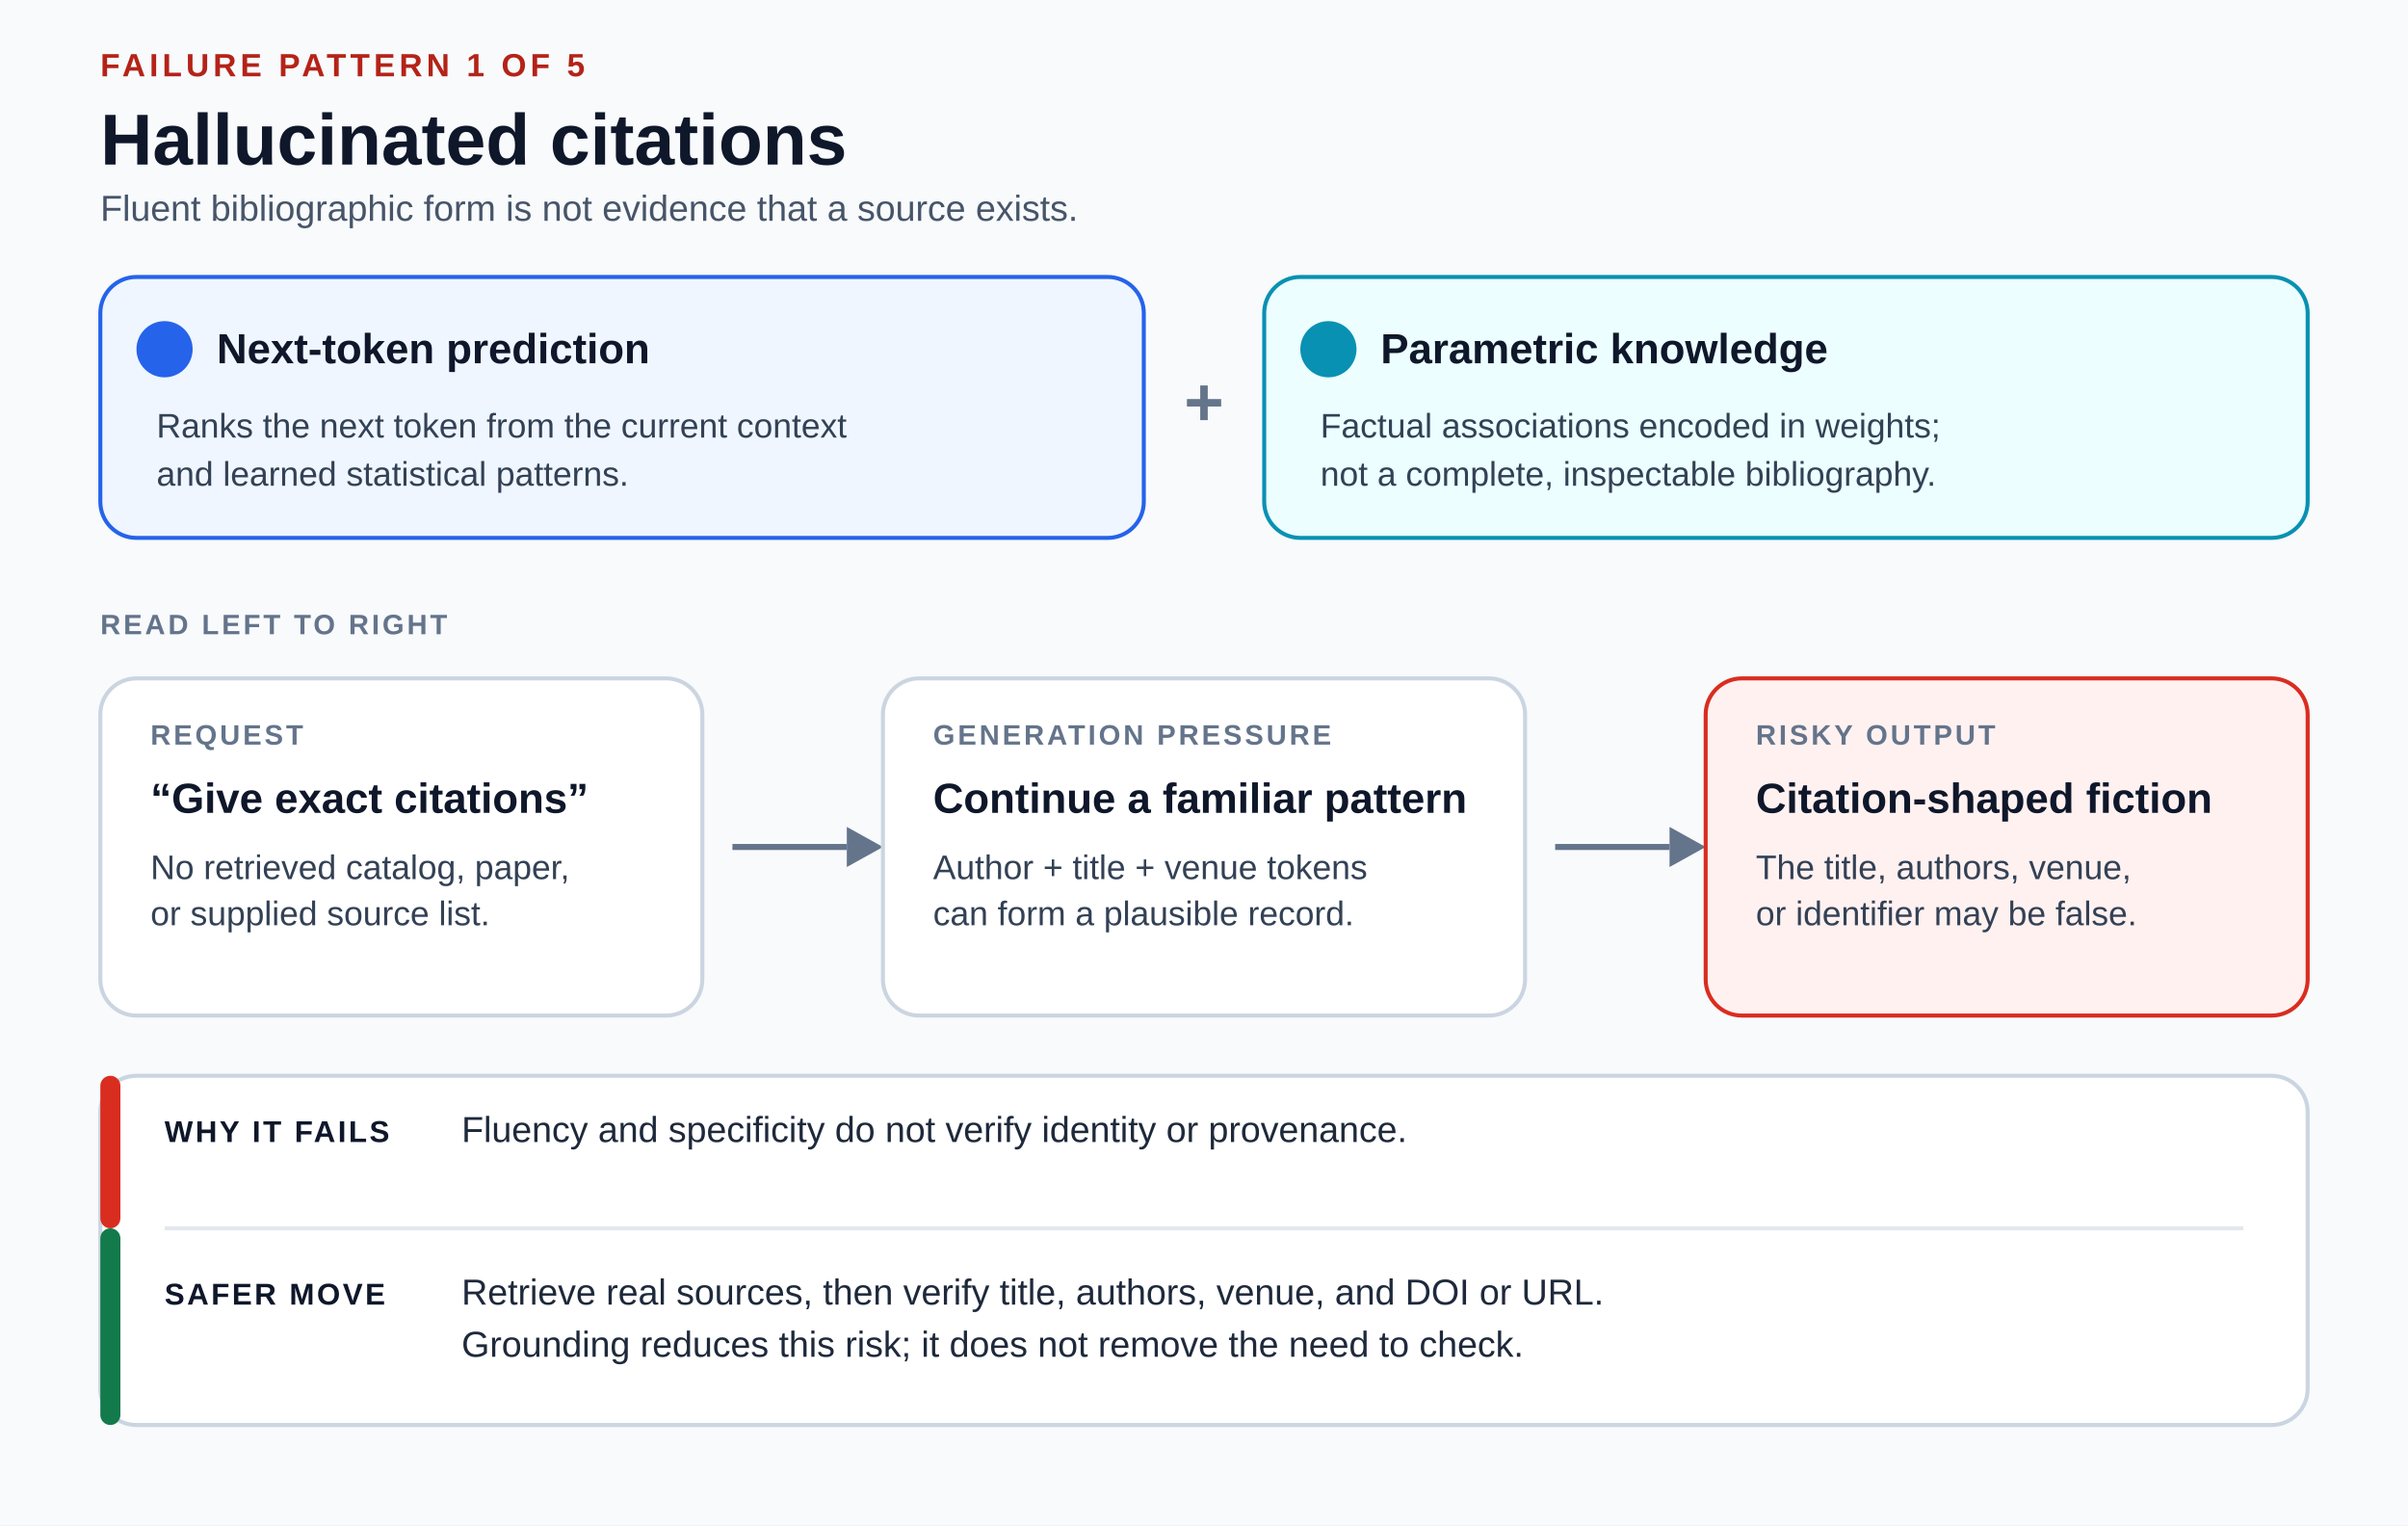
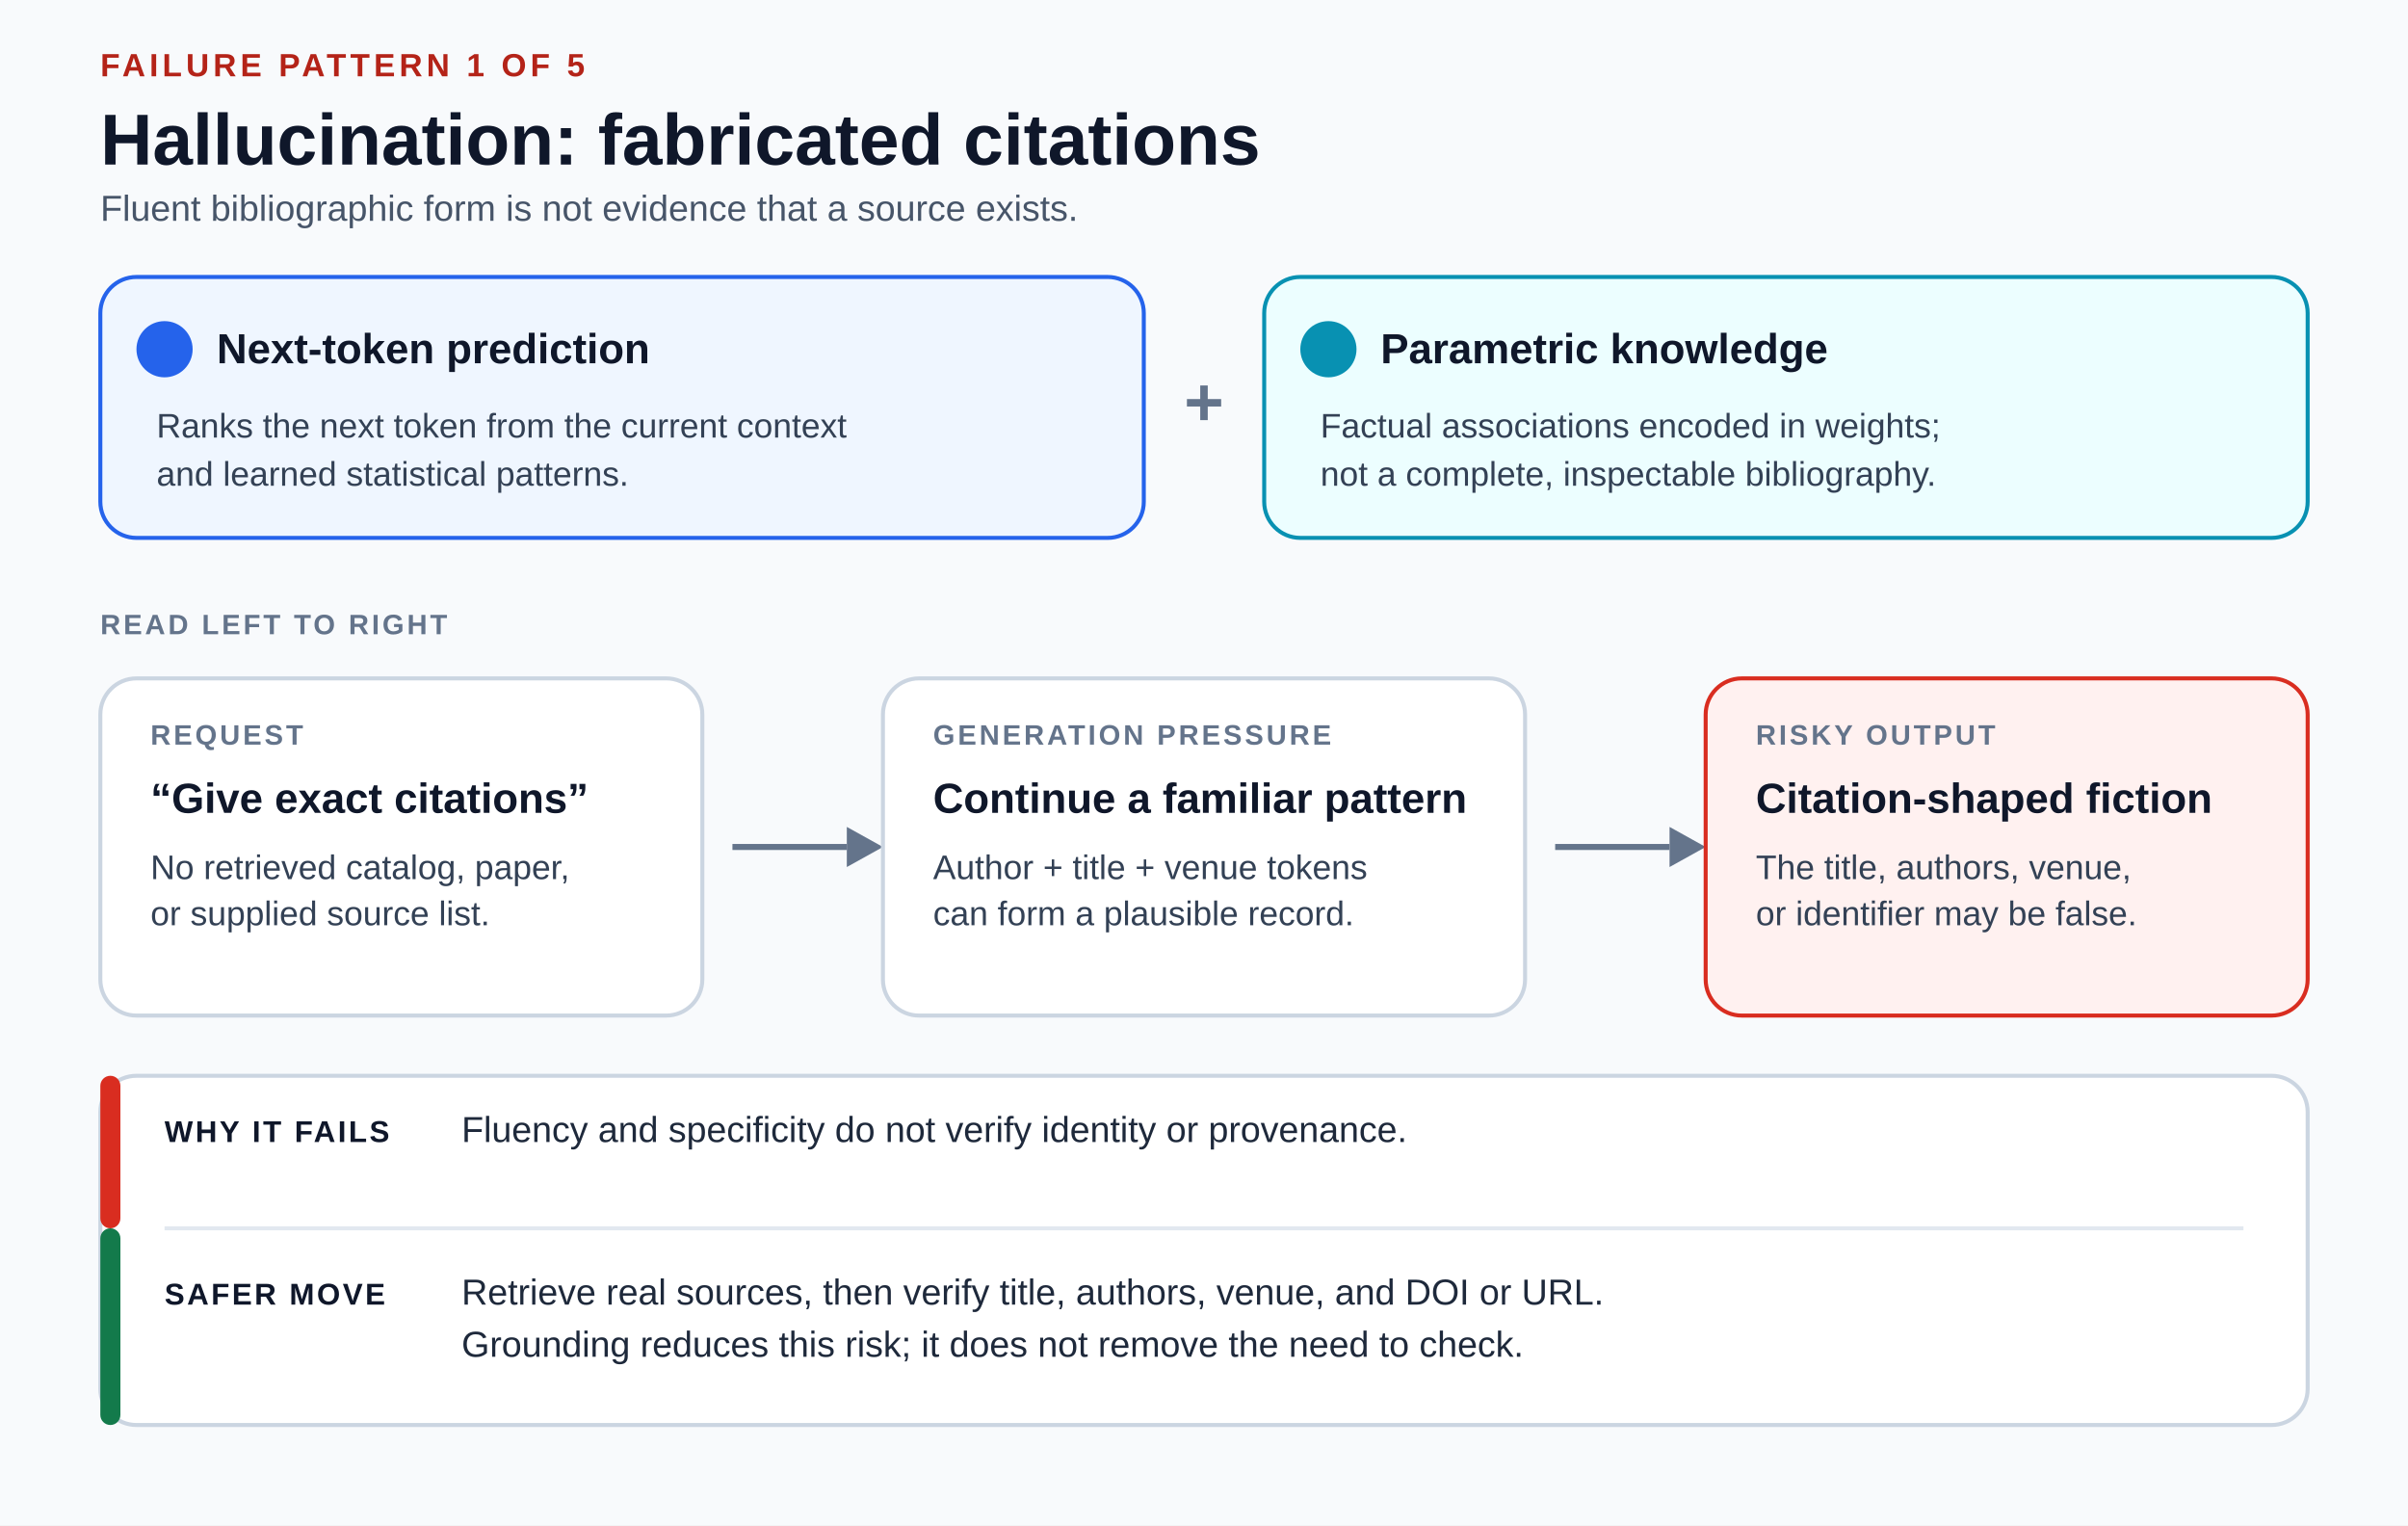
<svg xmlns="http://www.w3.org/2000/svg" width="1200" height="760" viewBox="0 0 1200 760" role="img" aria-labelledby="title desc">
  <defs>
    <style>
      text { font-family: Arial, Helvetica, sans-serif; fill: #0f172a; }
      .eyebrow { font-size: 16px; font-weight: 700; letter-spacing: 2px; fill: #b42318; }
      .title { font-size: 36px; font-weight: 700; }
      .subtitle { font-size: 18px; fill: #475569; }
      .concept-name { font-size: 21px; font-weight: 700; }
      .concept-copy { font-size: 17px; fill: #334155; }
      .plus { font-size: 34px; font-weight: 700; fill: #64748b; text-anchor: middle; }
      .stage-kicker { font-size: 14px; font-weight: 700; letter-spacing: 1.4px; fill: #64748b; }
      .stage-title { font-size: 21px; font-weight: 700; }
      .stage-copy { font-size: 17px; fill: #334155; }
      .callout-label { font-size: 15px; font-weight: 700; letter-spacing: 1.2px; }
      .callout-copy { font-size: 18px; fill: #1e293b; }
      .flow-box { fill: #ffffff; stroke: #cbd5e1; stroke-width: 2; }
      .arrow-shaft { stroke: #64748b; stroke-width: 3; }
    </style>
  </defs>
  <rect width="1200" height="760" fill="#f8fafc" />
  <g id="heading">
    <text class="eyebrow" x="50" y="38">FAILURE PATTERN 1 OF 5</text>
-     <text class="title" x="50" y="82">Hallucinated citations</text>
+     <text class="title" x="50" y="82">Hallucination: fabricated citations</text>
    <text class="subtitle" x="50" y="110">Fluent bibliographic form is not evidence that a source exists.</text>
  </g>
  <g id="influences">
    <rect x="50" y="138" width="520" height="130" rx="18" fill="#eff6ff" stroke="#2563eb" stroke-width="2" />
    <circle cx="82" cy="174" r="14" fill="#2563eb" />
    <text class="concept-name" x="108" y="181">Next-token prediction</text>
    <text class="concept-copy" x="78" y="218">
      <tspan x="78" dy="0">Ranks the next token from the current context</tspan>
      <tspan x="78" dy="24">and learned statistical patterns.</tspan>
    </text>
    <text class="plus" x="600" y="212">+</text>
    <rect x="630" y="138" width="520" height="130" rx="18" fill="#ecfeff" stroke="#0891b2" stroke-width="2" />
    <circle cx="662" cy="174" r="14" fill="#0891b2" />
    <text class="concept-name" x="688" y="181">Parametric knowledge</text>
    <text class="concept-copy" x="658" y="218">
      <tspan x="658" dy="0">Factual associations encoded in weights;</tspan>
      <tspan x="658" dy="24">not a complete, inspectable bibliography.</tspan>
    </text>
  </g>
  <g id="failure-path">
    <text class="stage-kicker" x="50" y="316">READ LEFT TO RIGHT</text>
    <rect class="flow-box" x="50" y="338" width="300" height="168" rx="18" />
    <text class="stage-kicker" x="75" y="371">REQUEST</text>
    <text class="stage-title" x="75" y="405">“Give exact citations”</text>
    <text class="stage-copy" x="75" y="438">
      <tspan x="75" dy="0">No retrieved catalog, paper,</tspan>
      <tspan x="75" dy="23">or supplied source list.</tspan>
    </text>
    <line class="arrow-shaft" data-connector="true" x1="365" y1="422" x2="422" y2="422" />
    <polygon points="440,422 422,412 422,432" fill="#64748b" />
    <rect class="flow-box" x="440" y="338" width="320" height="168" rx="18" />
    <text class="stage-kicker" x="465" y="371">GENERATION PRESSURE</text>
    <text class="stage-title" x="465" y="405">Continue a familiar pattern</text>
    <text class="stage-copy" x="465" y="438">
      <tspan x="465" dy="0">Author + title + venue tokens</tspan>
      <tspan x="465" dy="23">can form a plausible record.</tspan>
    </text>
    <line class="arrow-shaft" data-connector="true" x1="775" y1="422" x2="832" y2="422" />
    <polygon points="850,422 832,412 832,432" fill="#64748b" />
    <rect x="850" y="338" width="300" height="168" rx="18" fill="#fff1f0" stroke="#d92d20" stroke-width="2" />
    <text class="stage-kicker" x="875" y="371" fill="#b42318">RISKY OUTPUT</text>
    <text class="stage-title" x="875" y="405">Citation-shaped fiction</text>
    <text class="stage-copy" x="875" y="438">
      <tspan x="875" dy="0">The title, authors, venue,</tspan>
      <tspan x="875" dy="23">or identifier may be false.</tspan>
    </text>
  </g>
  <g id="action-block">
    <rect x="50" y="536" width="1100" height="174" rx="18" fill="#ffffff" stroke="#cbd5e1" stroke-width="2" />
    <rect x="50" y="536" width="10" height="76" rx="5" fill="#d92d20" />
    <text class="callout-label" x="82" y="569" fill="#b42318">WHY IT FAILS</text>
    <text class="callout-copy" x="230" y="569">Fluency and specificity do not verify identity or provenance.</text>
    <line x1="82" y1="612" x2="1118" y2="612" stroke="#e2e8f0" stroke-width="2" />
    <rect x="50" y="612" width="10" height="98" rx="5" fill="#137a4b" />
    <text class="callout-label" x="82" y="650" fill="#137a4b">SAFER MOVE</text>
    <text class="callout-copy" x="230" y="650">
      <tspan x="230" dy="0">Retrieve real sources, then verify title, authors, venue, and DOI or URL.</tspan>
      <tspan x="230" dy="26">Grounding reduces this risk; it does not remove the need to check.</tspan>
    </text>
  </g>
</svg>
